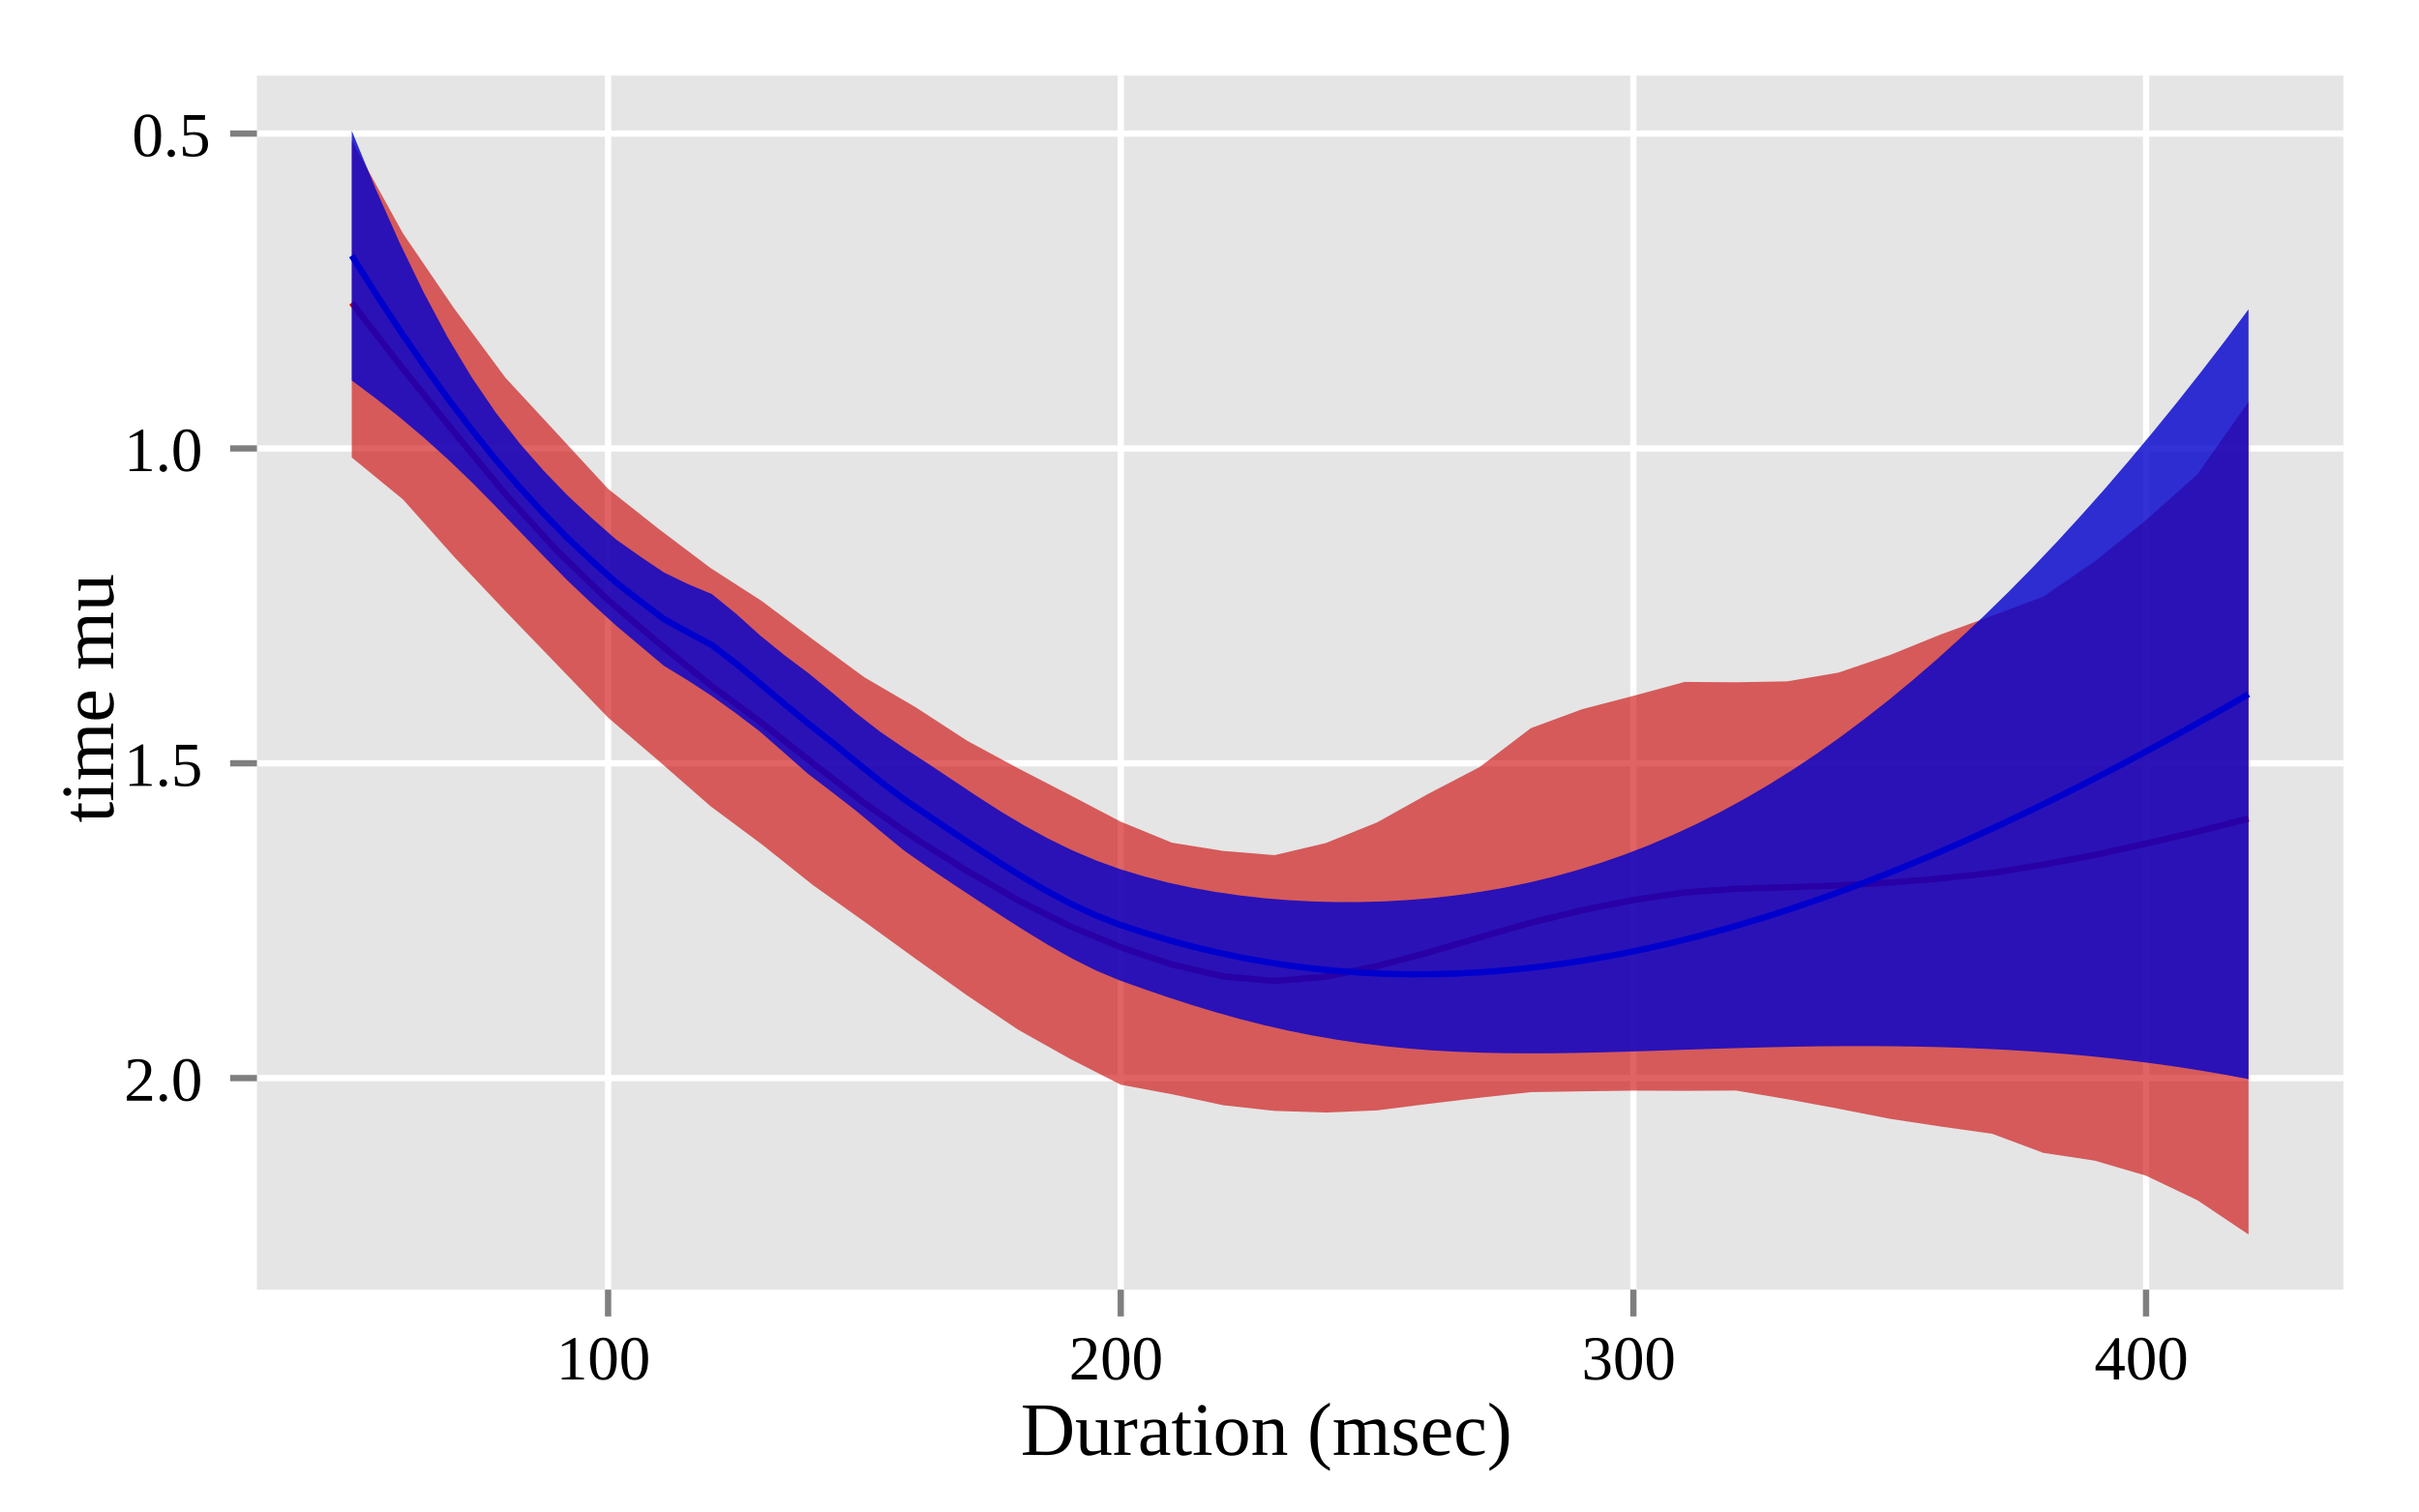
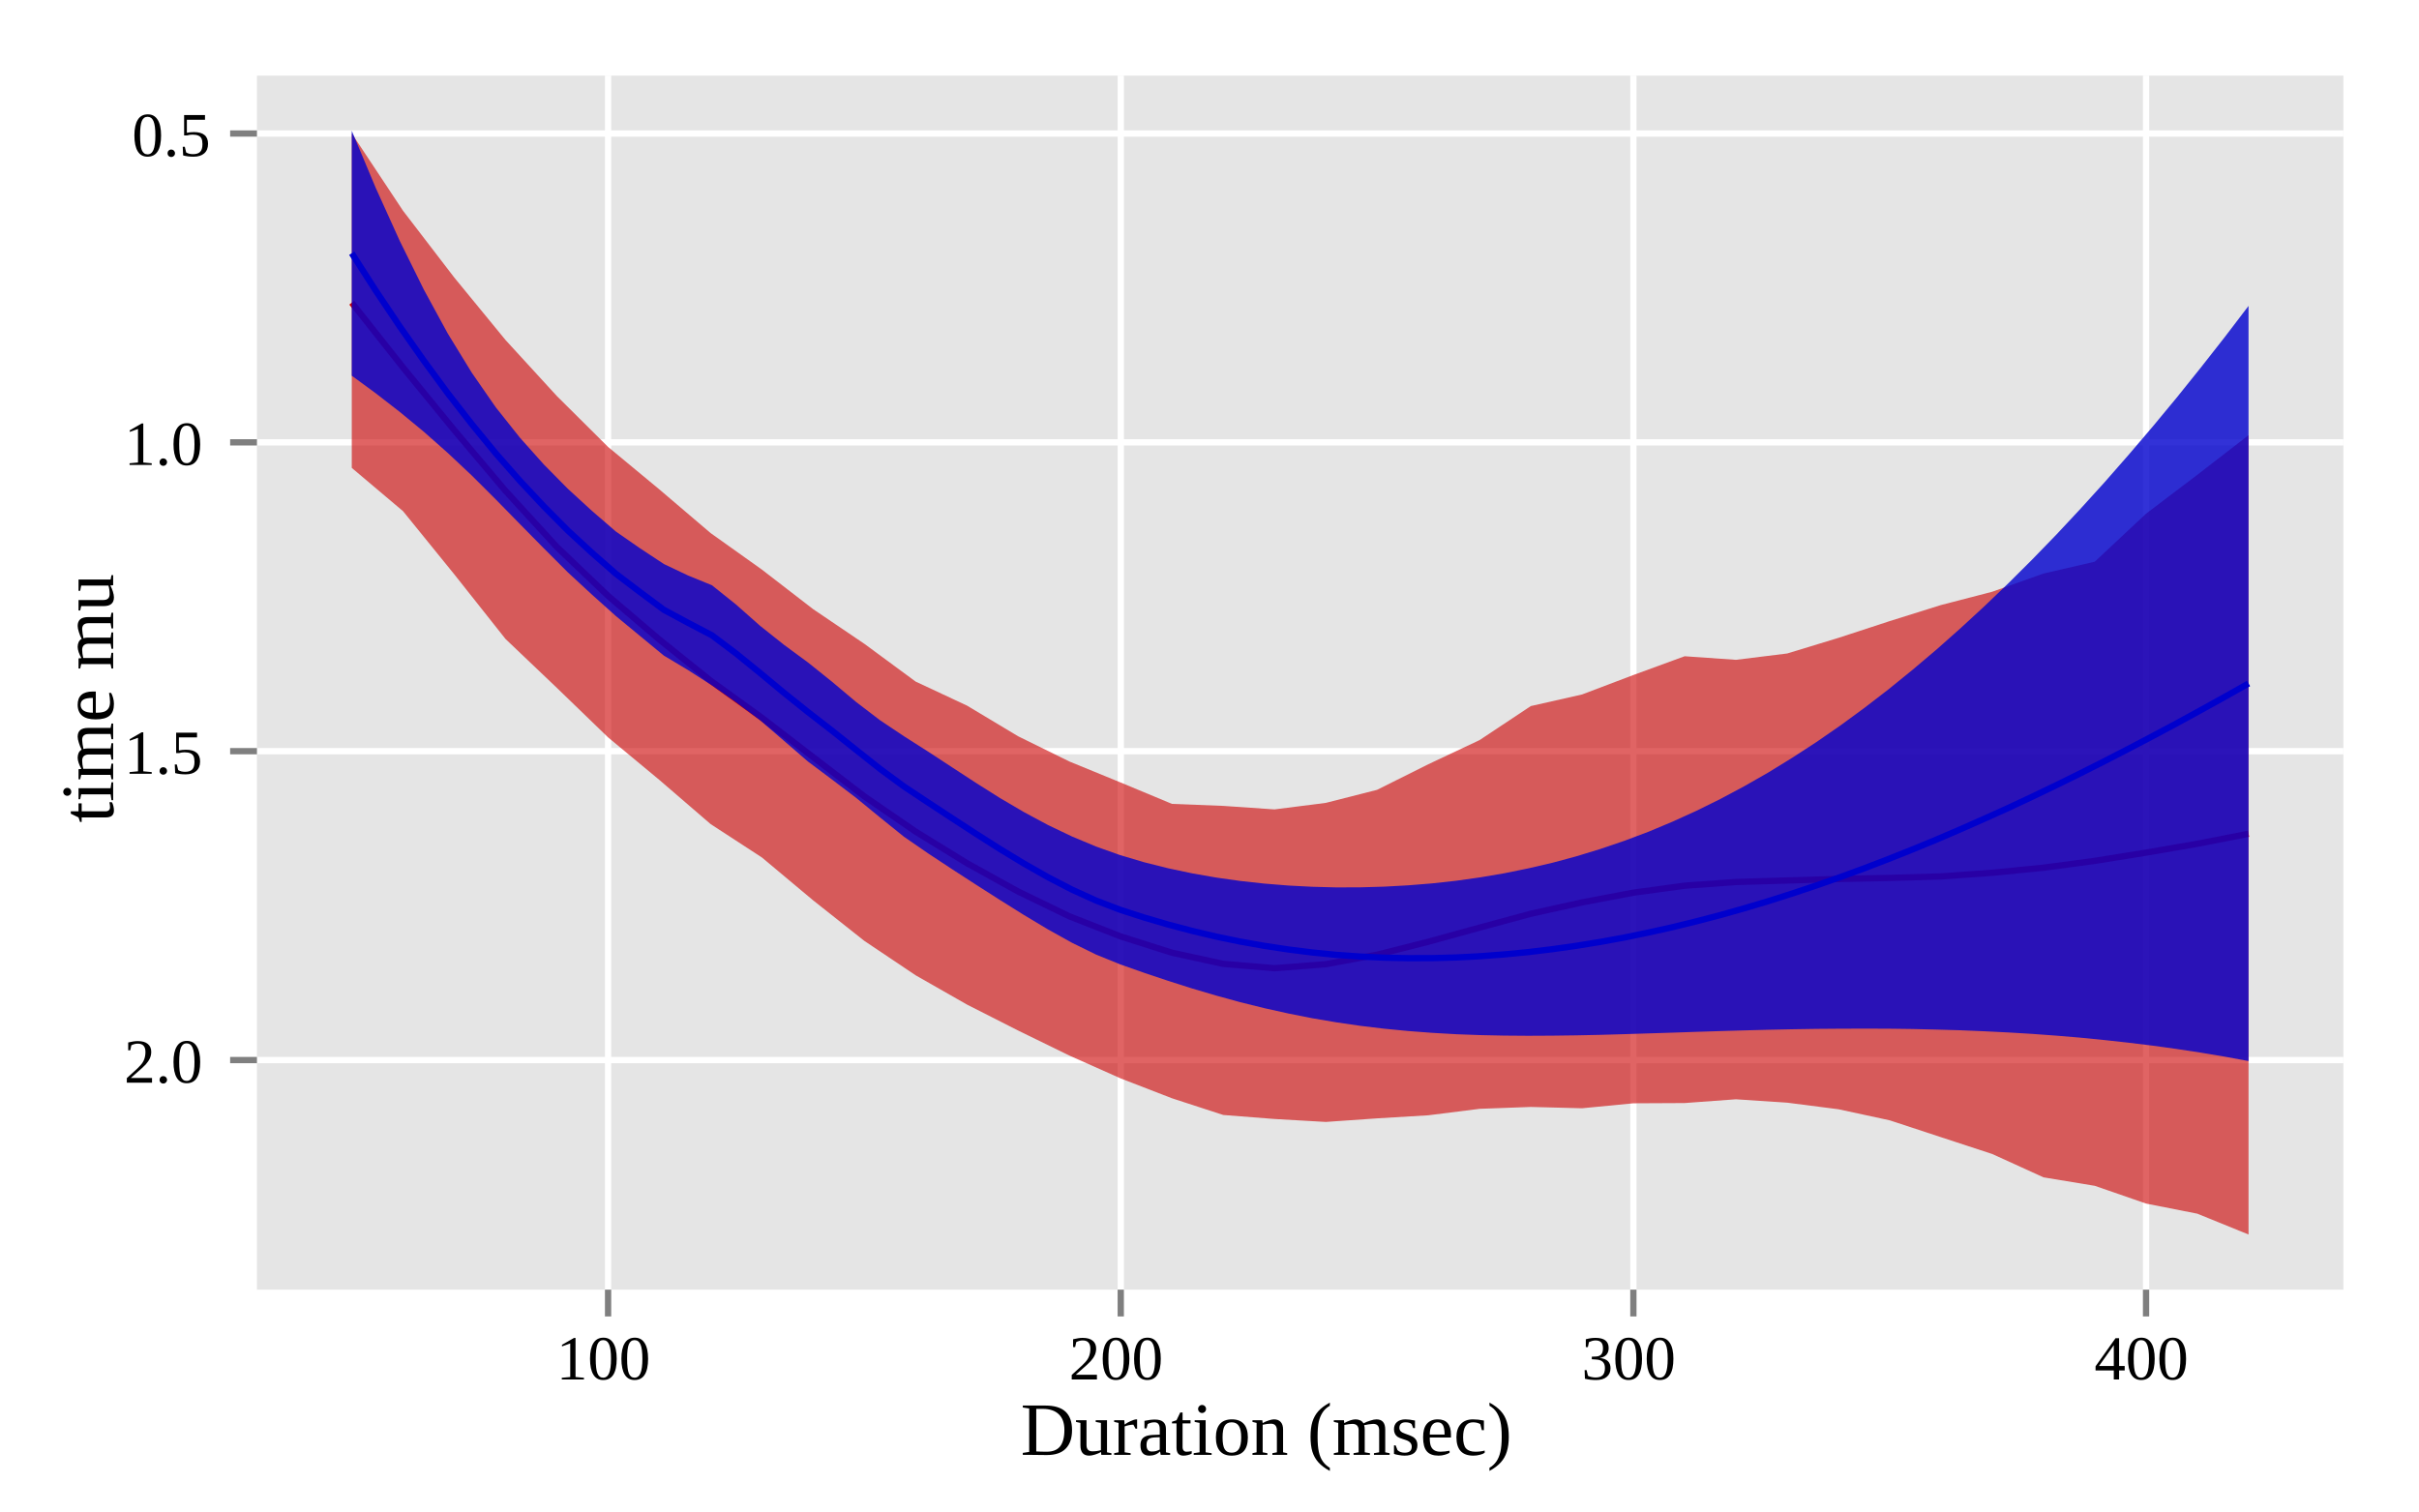
<svg xmlns="http://www.w3.org/2000/svg" width="385.44" height="240.90" viewBox="0,0,385.44,240.90">
  <rect width="100%" height="100%" style="fill:#FFFFFF" />
  <polygon points="0.00 , 0.00 385.44 , 0.00 385.44 , 240.90 0.00 , 240.90 " style="stroke-width:1;stroke:#FFFFFF;fill:#FFFFFF;stroke-opacity:1;fill-opacity:1" />
  <polygon points="40.94 , 205.54 40.94 , 12.05 373.39 , 12.05 373.39 , 205.54 " style="stroke-width:1;stroke:#FFFFFF;fill:#E5E5E5;stroke-opacity:0;fill-opacity:1" />
-   <polyline points="40.94 , 46.38 373.39 , 46.38 " style="stroke-width:0;stroke:#F2F2F2;fill:#000000;stroke-opacity:1;fill-opacity:0" />
-   <polyline points="40.94 , 96.56 373.39 , 96.56 " style="stroke-width:0;stroke:#F2F2F2;fill:#000000;stroke-opacity:1;fill-opacity:0" />
-   <polyline points="40.94 , 146.73 373.39 , 146.73 " style="stroke-width:0;stroke:#F2F2F2;fill:#000000;stroke-opacity:1;fill-opacity:0" />
+   <polyline points="40.94 , 45.89 373.39 , 45.89 " style="stroke-width:0;stroke:#F2F2F2;fill:#000000;stroke-opacity:1;fill-opacity:0" />
+   <polyline points="40.94 , 95.11 373.39 , 95.11 " style="stroke-width:0;stroke:#F2F2F2;fill:#000000;stroke-opacity:1;fill-opacity:0" />
+   <polyline points="40.94 , 144.33 373.39 , 144.33 " style="stroke-width:0;stroke:#F2F2F2;fill:#000000;stroke-opacity:1;fill-opacity:0" />
  <polyline points="56.05 , 205.54 56.05 , 12.05 " style="stroke-width:0;stroke:#F2F2F2;fill:#000000;stroke-opacity:1;fill-opacity:0" />
  <polyline points="137.73 , 205.54 137.73 , 12.05 " style="stroke-width:0;stroke:#F2F2F2;fill:#000000;stroke-opacity:1;fill-opacity:0" />
  <polyline points="219.42 , 205.54 219.42 , 12.05 " style="stroke-width:0;stroke:#F2F2F2;fill:#000000;stroke-opacity:1;fill-opacity:0" />
  <polyline points="301.10 , 205.54 301.10 , 12.05 " style="stroke-width:0;stroke:#F2F2F2;fill:#000000;stroke-opacity:1;fill-opacity:0" />
-   <polyline points="40.94 , 21.29 373.39 , 21.29 " style="stroke-width:1;stroke:#FFFFFF;fill:#000000;stroke-opacity:1;fill-opacity:0" />
-   <polyline points="40.94 , 71.47 373.39 , 71.47 " style="stroke-width:1;stroke:#FFFFFF;fill:#000000;stroke-opacity:1;fill-opacity:0" />
-   <polyline points="40.94 , 121.65 373.39 , 121.65 " style="stroke-width:1;stroke:#FFFFFF;fill:#000000;stroke-opacity:1;fill-opacity:0" />
-   <polyline points="40.94 , 171.82 373.39 , 171.82 " style="stroke-width:1;stroke:#FFFFFF;fill:#000000;stroke-opacity:1;fill-opacity:0" />
+   <polyline points="40.94 , 21.28 373.39 , 21.28 " style="stroke-width:1;stroke:#FFFFFF;fill:#000000;stroke-opacity:1;fill-opacity:0" />
+   <polyline points="40.94 , 70.50 373.39 , 70.50 " style="stroke-width:1;stroke:#FFFFFF;fill:#000000;stroke-opacity:1;fill-opacity:0" />
+   <polyline points="40.94 , 119.72 373.39 , 119.72 " style="stroke-width:1;stroke:#FFFFFF;fill:#000000;stroke-opacity:1;fill-opacity:0" />
+   <polyline points="40.94 , 168.95 373.39 , 168.95 " style="stroke-width:1;stroke:#FFFFFF;fill:#000000;stroke-opacity:1;fill-opacity:0" />
  <polyline points="96.89 , 205.54 96.89 , 12.05 " style="stroke-width:1;stroke:#FFFFFF;fill:#000000;stroke-opacity:1;fill-opacity:0" />
  <polyline points="178.58 , 205.54 178.58 , 12.05 " style="stroke-width:1;stroke:#FFFFFF;fill:#000000;stroke-opacity:1;fill-opacity:0" />
  <polyline points="260.26 , 205.54 260.26 , 12.05 " style="stroke-width:1;stroke:#FFFFFF;fill:#000000;stroke-opacity:1;fill-opacity:0" />
  <polyline points="341.95 , 205.54 341.95 , 12.05 " style="stroke-width:1;stroke:#FFFFFF;fill:#000000;stroke-opacity:1;fill-opacity:0" />
-   <polyline points="56.05 , 48.25 64.22 , 58.79 72.38 , 68.91 80.55 , 78.77 88.72 , 87.74 96.89 , 95.64 105.06 , 102.58 113.23 , 109.22 121.40 , 115.24 129.56 , 121.68 137.73 , 128.00 145.90 , 133.68 154.07 , 138.79 162.24 , 143.49 170.41 , 147.58 178.58 , 150.97 186.74 , 153.72 194.91 , 155.62 203.08 , 156.35 211.25 , 155.65 219.42 , 153.97 227.59 , 151.80 235.76 , 149.40 243.92 , 147.05 252.09 , 145.06 260.26 , 143.43 268.43 , 142.24 276.60 , 141.65 284.77 , 141.41 292.94 , 141.12 301.10 , 140.67 309.27 , 140.00 317.44 , 139.13 325.61 , 137.79 333.78 , 136.26 341.95 , 134.45 350.11 , 132.54 358.28 , 130.45 " style="stroke-width:1;stroke:#CD0000;fill:#000000;stroke-opacity:1;fill-opacity:0" />
-   <polygon points="56.05 , 72.91 64.22 , 79.61 72.38 , 88.77 80.55 , 97.42 88.72 , 105.89 96.89 , 114.37 105.06 , 121.36 113.23 , 128.51 121.40 , 134.58 129.56 , 141.09 137.73 , 146.89 145.90 , 152.82 154.07 , 158.63 162.24 , 164.12 170.41 , 168.71 178.58 , 172.88 186.74 , 174.40 194.91 , 176.15 203.08 , 177.05 211.25 , 177.31 219.42 , 176.97 227.59 , 175.93 235.76 , 174.95 243.92 , 174.06 252.09 , 173.93 260.26 , 173.82 268.43 , 173.85 276.60 , 173.81 284.77 , 175.19 292.94 , 176.70 301.10 , 178.31 309.27 , 179.55 317.44 , 180.70 325.61 , 183.75 333.78 , 184.98 341.95 , 187.38 350.11 , 191.28 358.28 , 196.75 358.28 , 64.04 350.11 , 75.62 341.95 , 82.88 333.78 , 89.47 325.61 , 95.07 317.44 , 98.13 309.27 , 101.10 301.10 , 104.41 292.94 , 107.20 284.77 , 108.59 276.60 , 108.74 268.43 , 108.68 260.26 , 110.90 252.09 , 113.03 243.92 , 116.05 235.76 , 122.25 227.59 , 126.51 219.42 , 131.07 211.25 , 134.36 203.08 , 136.29 194.91 , 135.62 186.74 , 134.31 178.58 , 130.96 170.41 , 126.68 162.24 , 122.46 154.07 , 118.04 145.90 , 112.72 137.73 , 107.95 129.56 , 101.94 121.40 , 95.80 113.23 , 90.54 105.06 , 84.38 96.89 , 77.91 88.72 , 69.05 80.55 , 60.22 72.38 , 49.19 64.22 , 37.22 56.05 , 22.42 " style="stroke-width:1;stroke:#FFFFFF;fill:#CD0000;stroke-opacity:0;fill-opacity:0.606" />
-   <polygon points="56.05 , 20.84 59.87 , 30.13 63.70 , 38.74 67.53 , 46.64 71.35 , 53.79 75.18 , 60.16 79.00 , 65.77 82.83 , 70.69 86.65 , 75.05 90.48 , 79.01 94.31 , 82.59 98.13 , 85.95 101.96 , 88.66 105.78 , 91.23 109.61 , 93.09 113.43 , 94.68 117.26 , 97.80 121.09 , 101.25 124.91 , 104.36 128.74 , 107.23 132.56 , 110.35 136.39 , 113.63 140.21 , 116.60 144.04 , 119.22 147.87 , 121.70 151.69 , 124.25 155.52 , 126.80 159.34 , 129.26 163.17 , 131.55 166.99 , 133.64 170.82 , 135.51 174.65 , 137.14 178.47 , 138.52 182.30 , 139.68 186.12 , 140.67 189.95 , 141.49 193.78 , 142.17 197.60 , 142.72 201.43 , 143.15 205.25 , 143.46 209.08 , 143.67 212.90 , 143.77 216.73 , 143.76 220.56 , 143.66 224.38 , 143.44 228.21 , 143.12 232.03 , 142.69 235.86 , 142.14 239.68 , 141.48 243.51 , 140.69 247.34 , 139.77 251.16 , 138.72 254.99 , 137.54 258.81 , 136.21 262.64 , 134.74 266.46 , 133.11 270.29 , 131.34 274.12 , 129.41 277.94 , 127.33 281.77 , 125.10 285.59 , 122.71 289.42 , 120.16 293.25 , 117.46 297.07 , 114.60 300.90 , 111.60 304.72 , 108.44 308.55 , 105.14 312.37 , 101.68 316.20 , 98.09 320.03 , 94.34 323.85 , 90.46 327.68 , 86.43 331.50 , 82.26 335.33 , 77.96 339.15 , 73.51 342.98 , 68.93 346.81 , 64.22 350.63 , 59.38 354.46 , 54.40 358.28 , 49.29 358.28 , 171.99 354.46 , 171.27 350.63 , 170.62 346.81 , 170.02 342.98 , 169.48 339.15 , 169.00 335.33 , 168.57 331.50 , 168.19 327.68 , 167.87 323.85 , 167.58 320.03 , 167.34 316.20 , 167.15 312.37 , 166.99 308.55 , 166.87 304.72 , 166.79 300.90 , 166.74 297.07 , 166.72 293.25 , 166.73 289.42 , 166.76 285.59 , 166.83 281.77 , 166.91 277.94 , 167.01 274.12 , 167.12 270.29 , 167.24 266.46 , 167.37 262.64 , 167.50 258.81 , 167.62 254.99 , 167.73 251.16 , 167.81 247.34 , 167.87 243.51 , 167.88 239.68 , 167.85 235.86 , 167.77 232.03 , 167.62 228.21 , 167.41 224.38 , 167.11 220.56 , 166.73 216.73 , 166.26 212.90 , 165.69 209.08 , 165.03 205.25 , 164.26 201.43 , 163.39 197.60 , 162.42 193.78 , 161.35 189.95 , 160.19 186.12 , 158.95 182.30 , 157.64 178.47 , 156.28 174.65 , 154.69 170.82 , 152.77 166.99 , 150.60 163.17 , 148.27 159.34 , 145.83 155.52 , 143.33 151.69 , 140.80 147.87 , 138.24 144.04 , 135.55 140.21 , 132.40 136.39 , 129.21 132.56 , 126.24 128.74 , 123.33 124.91 , 119.95 121.09 , 116.60 117.26 , 113.69 113.43 , 110.94 109.61 , 108.45 105.78 , 106.11 101.96 , 102.90 98.13 , 99.68 94.31 , 96.20 90.48 , 92.58 86.65 , 88.68 82.83 , 84.72 79.00 , 80.74 75.18 , 76.86 71.35 , 73.19 67.53 , 69.75 63.70 , 66.52 59.87 , 63.50 56.05 , 60.64 " style="stroke-width:1;stroke:#FFFFFF;fill:#0000CD;stroke-opacity:0;fill-opacity:0.803" />
-   <polyline points="56.05 , 40.74 59.87 , 46.81 63.70 , 52.63 67.53 , 58.19 71.35 , 63.49 75.18 , 68.51 79.00 , 73.26 82.83 , 77.71 86.65 , 81.87 90.48 , 85.80 94.31 , 89.40 98.13 , 92.81 101.96 , 95.78 105.78 , 98.67 109.61 , 100.77 113.43 , 102.81 117.26 , 105.75 121.09 , 108.92 124.91 , 112.15 128.74 , 115.28 132.56 , 118.29 136.39 , 121.42 140.21 , 124.50 144.04 , 127.38 147.87 , 129.97 151.69 , 132.53 155.52 , 135.07 159.34 , 137.54 163.17 , 139.91 166.99 , 142.12 170.82 , 144.14 174.65 , 145.91 178.47 , 147.40 182.30 , 148.66 186.12 , 149.81 189.95 , 150.84 193.78 , 151.76 197.60 , 152.57 201.43 , 153.27 205.25 , 153.86 209.08 , 154.35 212.90 , 154.73 216.73 , 155.01 220.56 , 155.19 224.38 , 155.28 228.21 , 155.26 232.03 , 155.16 235.86 , 154.96 239.68 , 154.67 243.51 , 154.29 247.34 , 153.82 251.16 , 153.27 254.99 , 152.63 258.81 , 151.92 262.64 , 151.12 266.46 , 150.24 270.29 , 149.29 274.12 , 148.27 277.94 , 147.17 281.77 , 146.00 285.59 , 144.77 289.42 , 143.46 293.25 , 142.09 297.07 , 140.66 300.90 , 139.17 304.72 , 137.61 308.55 , 136.00 312.37 , 134.34 316.20 , 132.62 320.03 , 130.84 323.85 , 129.02 327.68 , 127.15 331.50 , 125.23 335.33 , 123.26 339.15 , 121.26 342.98 , 119.21 346.81 , 117.12 350.63 , 115.00 354.46 , 112.83 358.28 , 110.64 " style="stroke-width:1;stroke:#0000CD;fill:#000000;stroke-opacity:1;fill-opacity:0" />
-   <text transform="translate(21.04,24.89)" style="font-size:10">0.5</text>
-   <text transform="translate(19.77,75.07)" style="font-size:10">1.0</text>
-   <text transform="translate(19.77,125.25)" style="font-size:10">1.5</text>
-   <text transform="translate(19.77,175.42)" style="font-size:10">2.0</text>
-   <polyline points="36.67 , 21.29 40.94 , 21.29 " style="stroke-width:1;stroke:#7F7F7F;fill:#000000;stroke-opacity:1;fill-opacity:0" />
-   <polyline points="36.67 , 71.47 40.94 , 71.47 " style="stroke-width:1;stroke:#7F7F7F;fill:#000000;stroke-opacity:1;fill-opacity:0" />
-   <polyline points="36.67 , 121.65 40.94 , 121.65 " style="stroke-width:1;stroke:#7F7F7F;fill:#000000;stroke-opacity:1;fill-opacity:0" />
-   <polyline points="36.67 , 171.82 40.94 , 171.82 " style="stroke-width:1;stroke:#7F7F7F;fill:#000000;stroke-opacity:1;fill-opacity:0" />
+   <polyline points="56.05 , 48.24 64.22 , 58.57 72.38 , 68.55 80.55 , 78.23 88.72 , 87.16 96.89 , 94.97 105.06 , 101.93 113.23 , 108.49 121.40 , 114.39 129.56 , 120.67 137.73 , 126.93 145.90 , 132.54 154.07 , 137.57 162.24 , 142.09 170.41 , 146.05 178.58 , 149.25 186.74 , 151.84 194.91 , 153.62 203.08 , 154.31 211.25 , 153.67 219.42 , 152.16 227.59 , 150.09 235.76 , 147.84 243.92 , 145.63 252.09 , 143.82 260.26 , 142.27 268.43 , 141.16 276.60 , 140.57 284.77 , 140.33 292.94 , 140.09 301.10 , 139.92 309.27 , 139.68 317.44 , 139.10 325.61 , 138.29 333.78 , 137.20 341.95 , 135.89 350.11 , 134.48 358.28 , 132.88 " style="stroke-width:1;stroke:#CD0000;fill:#000000;stroke-opacity:1;fill-opacity:0" />
+   <polygon points="56.05 , 74.57 64.22 , 81.47 72.38 , 91.53 80.55 , 101.84 88.72 , 109.62 96.89 , 117.52 105.06 , 124.30 113.23 , 131.34 121.40 , 136.66 129.56 , 143.49 137.73 , 149.96 145.90 , 155.44 154.07 , 160.10 162.24 , 164.25 170.41 , 168.24 178.58 , 171.88 186.74 , 175.04 194.91 , 177.70 203.08 , 178.34 211.25 , 178.81 219.42 , 178.24 227.59 , 177.75 235.76 , 176.72 243.92 , 176.42 252.09 , 176.63 260.26 , 175.84 268.43 , 175.80 276.60 , 175.20 284.77 , 175.74 292.94 , 176.79 301.10 , 178.55 309.27 , 181.24 317.44 , 183.92 325.61 , 187.64 333.78 , 188.99 341.95 , 191.82 350.11 , 193.43 358.28 , 196.75 358.28 , 69.36 350.11 , 75.68 341.95 , 81.87 333.78 , 89.52 325.61 , 91.41 317.44 , 94.31 309.27 , 96.43 301.10 , 98.99 292.94 , 101.66 284.77 , 104.15 276.60 , 105.16 268.43 , 104.59 260.26 , 107.58 252.09 , 110.68 243.92 , 112.53 235.76 , 117.95 227.59 , 121.80 219.42 , 125.88 211.25 , 127.96 203.08 , 129.00 194.91 , 128.44 186.74 , 128.12 178.58 , 124.72 170.41 , 121.37 162.24 , 117.35 154.07 , 112.45 145.90 , 108.63 137.73 , 102.61 129.56 , 97.08 121.40 , 90.78 113.23 , 84.96 105.06 , 78.00 96.89 , 71.23 88.72 , 63.11 80.55 , 54.19 72.38 , 44.23 64.22 , 33.59 56.05 , 21.27 " style="stroke-width:1;stroke:#FFFFFF;fill:#CD0000;stroke-opacity:0;fill-opacity:0.606" />
+   <polygon points="56.05 , 20.84 59.87 , 29.95 63.70 , 38.40 67.53 , 46.15 71.35 , 53.16 75.18 , 59.41 79.00 , 64.92 82.83 , 69.74 86.65 , 74.02 90.48 , 77.90 94.31 , 81.41 98.13 , 84.71 101.96 , 87.37 105.78 , 89.89 109.61 , 91.71 113.43 , 93.27 117.26 , 96.33 121.09 , 99.72 124.91 , 102.76 128.74 , 105.58 132.56 , 108.64 136.39 , 111.86 140.21 , 114.78 144.04 , 117.34 147.87 , 119.78 151.69 , 122.28 155.52 , 124.78 159.34 , 127.19 163.17 , 129.44 166.99 , 131.49 170.82 , 133.32 174.65 , 134.92 178.47 , 136.28 182.30 , 137.42 186.12 , 138.38 189.95 , 139.19 193.78 , 139.86 197.60 , 140.40 201.43 , 140.82 205.25 , 141.13 209.08 , 141.33 212.90 , 141.43 216.73 , 141.42 220.56 , 141.31 224.38 , 141.10 228.21 , 140.79 232.03 , 140.37 235.86 , 139.83 239.68 , 139.18 243.51 , 138.40 247.34 , 137.51 251.16 , 136.48 254.99 , 135.31 258.81 , 134.01 262.64 , 132.57 266.46 , 130.97 270.29 , 129.23 274.12 , 127.34 277.94 , 125.30 281.77 , 123.11 285.59 , 120.76 289.42 , 118.27 293.25 , 115.62 297.07 , 112.82 300.90 , 109.87 304.72 , 106.77 308.55 , 103.53 312.37 , 100.14 316.20 , 96.61 320.03 , 92.94 323.85 , 89.13 327.68 , 85.18 331.50 , 81.09 335.33 , 76.87 339.15 , 72.51 342.98 , 68.02 346.81 , 63.40 350.63 , 58.64 354.46 , 53.76 358.28 , 48.75 358.28 , 169.11 354.46 , 168.40 350.63 , 167.76 346.81 , 167.18 342.98 , 166.65 339.15 , 166.18 335.33 , 165.76 331.50 , 165.38 327.68 , 165.06 323.85 , 164.78 320.03 , 164.55 316.20 , 164.36 312.37 , 164.20 308.55 , 164.09 304.72 , 164.00 300.90 , 163.95 297.07 , 163.94 293.25 , 163.95 289.42 , 163.98 285.59 , 164.04 281.77 , 164.12 277.94 , 164.22 274.12 , 164.33 270.29 , 164.45 266.46 , 164.58 262.64 , 164.70 258.81 , 164.82 254.99 , 164.93 251.16 , 165.01 247.34 , 165.06 243.51 , 165.08 239.68 , 165.05 235.86 , 164.97 232.03 , 164.83 228.21 , 164.61 224.38 , 164.32 220.56 , 163.95 216.73 , 163.49 212.90 , 162.93 209.08 , 162.28 205.25 , 161.52 201.43 , 160.67 197.60 , 159.72 193.78 , 158.67 189.95 , 157.54 186.12 , 156.32 182.30 , 155.04 178.47 , 153.69 174.65 , 152.14 170.82 , 150.26 166.99 , 148.13 163.17 , 145.84 159.34 , 143.44 155.52 , 141.00 151.69 , 138.52 147.87 , 136.00 144.04 , 133.36 140.21 , 130.27 136.39 , 127.14 132.56 , 124.23 128.74 , 121.37 124.91 , 118.06 121.09 , 114.77 117.26 , 111.92 113.43 , 109.23 109.61 , 106.78 105.78 , 104.49 101.96 , 101.34 98.13 , 98.18 94.31 , 94.76 90.48 , 91.22 86.65 , 87.39 82.83 , 83.51 79.00 , 79.60 75.18 , 75.79 71.35 , 72.19 67.53 , 68.81 63.70 , 65.65 59.87 , 62.68 56.05 , 59.88 " style="stroke-width:1;stroke:#FFFFFF;fill:#0000CD;stroke-opacity:0;fill-opacity:0.803" />
+   <polyline points="56.05 , 40.36 59.87 , 46.32 63.70 , 52.03 67.53 , 57.48 71.35 , 62.68 75.18 , 67.60 79.00 , 72.26 82.83 , 76.62 86.65 , 80.70 90.48 , 84.56 94.31 , 88.09 98.13 , 91.44 101.96 , 94.35 105.78 , 97.19 109.61 , 99.25 113.43 , 101.25 117.26 , 104.13 121.09 , 107.24 124.91 , 110.41 128.74 , 113.48 132.56 , 116.44 136.39 , 119.50 140.21 , 122.53 144.04 , 125.35 147.87 , 127.89 151.69 , 130.40 155.52 , 132.89 159.34 , 135.32 163.17 , 137.64 166.99 , 139.81 170.82 , 141.79 174.65 , 143.53 178.47 , 144.99 182.30 , 146.23 186.12 , 147.35 189.95 , 148.36 193.78 , 149.27 197.60 , 150.06 201.43 , 150.74 205.25 , 151.32 209.08 , 151.80 212.90 , 152.18 216.73 , 152.45 220.56 , 152.63 224.38 , 152.71 228.21 , 152.70 232.03 , 152.60 235.86 , 152.40 239.68 , 152.11 243.51 , 151.74 247.34 , 151.28 251.16 , 150.74 254.99 , 150.12 258.81 , 149.42 262.64 , 148.63 266.46 , 147.78 270.29 , 146.84 274.12 , 145.84 277.94 , 144.76 281.77 , 143.62 285.59 , 142.40 289.42 , 141.12 293.25 , 139.78 297.07 , 138.38 300.90 , 136.91 304.72 , 135.39 308.55 , 133.81 312.37 , 132.17 316.20 , 130.48 320.03 , 128.75 323.85 , 126.96 327.68 , 125.12 331.50 , 123.24 335.33 , 121.31 339.15 , 119.34 342.98 , 117.33 346.81 , 115.29 350.63 , 113.20 354.46 , 111.08 358.28 , 108.93 " style="stroke-width:1;stroke:#0000CD;fill:#000000;stroke-opacity:1;fill-opacity:0" />
+   <text transform="translate(21.04,24.88)" style="font-size:10">0.5</text>
+   <text transform="translate(19.77,74.10)" style="font-size:10">1.0</text>
+   <text transform="translate(19.77,123.32)" style="font-size:10">1.5</text>
+   <text transform="translate(19.77,172.55)" style="font-size:10">2.0</text>
+   <polyline points="36.67 , 21.28 40.94 , 21.28 " style="stroke-width:1;stroke:#7F7F7F;fill:#000000;stroke-opacity:1;fill-opacity:0" />
+   <polyline points="36.67 , 70.50 40.94 , 70.50 " style="stroke-width:1;stroke:#7F7F7F;fill:#000000;stroke-opacity:1;fill-opacity:0" />
+   <polyline points="36.67 , 119.72 40.94 , 119.72 " style="stroke-width:1;stroke:#7F7F7F;fill:#000000;stroke-opacity:1;fill-opacity:0" />
+   <polyline points="36.67 , 168.95 40.94 , 168.95 " style="stroke-width:1;stroke:#7F7F7F;fill:#000000;stroke-opacity:1;fill-opacity:0" />
  <polyline points="96.89 , 209.81 96.89 , 205.54 " style="stroke-width:1;stroke:#7F7F7F;fill:#000000;stroke-opacity:1;fill-opacity:0" />
  <polyline points="178.58 , 209.81 178.58 , 205.54 " style="stroke-width:1;stroke:#7F7F7F;fill:#000000;stroke-opacity:1;fill-opacity:0" />
  <polyline points="260.26 , 209.81 260.26 , 205.54 " style="stroke-width:1;stroke:#7F7F7F;fill:#000000;stroke-opacity:1;fill-opacity:0" />
  <polyline points="341.95 , 209.81 341.95 , 205.54 " style="stroke-width:1;stroke:#7F7F7F;fill:#000000;stroke-opacity:1;fill-opacity:0" />
  <text transform="translate(88.64,219.85)" style="font-size:10">100</text>
  <text transform="translate(170.33,219.85)" style="font-size:10">200</text>
  <text transform="translate(252.01,219.85)" style="font-size:10">300</text>
  <text transform="translate(333.70,219.85)" style="font-size:10">400</text>
  <text transform="translate(162.63,231.87)" style="font-size:12">Duration (msec)</text>
  <text transform="translate(18.03,131.12) rotate(-90)" style="font-size:12">time mu</text>
</svg>
